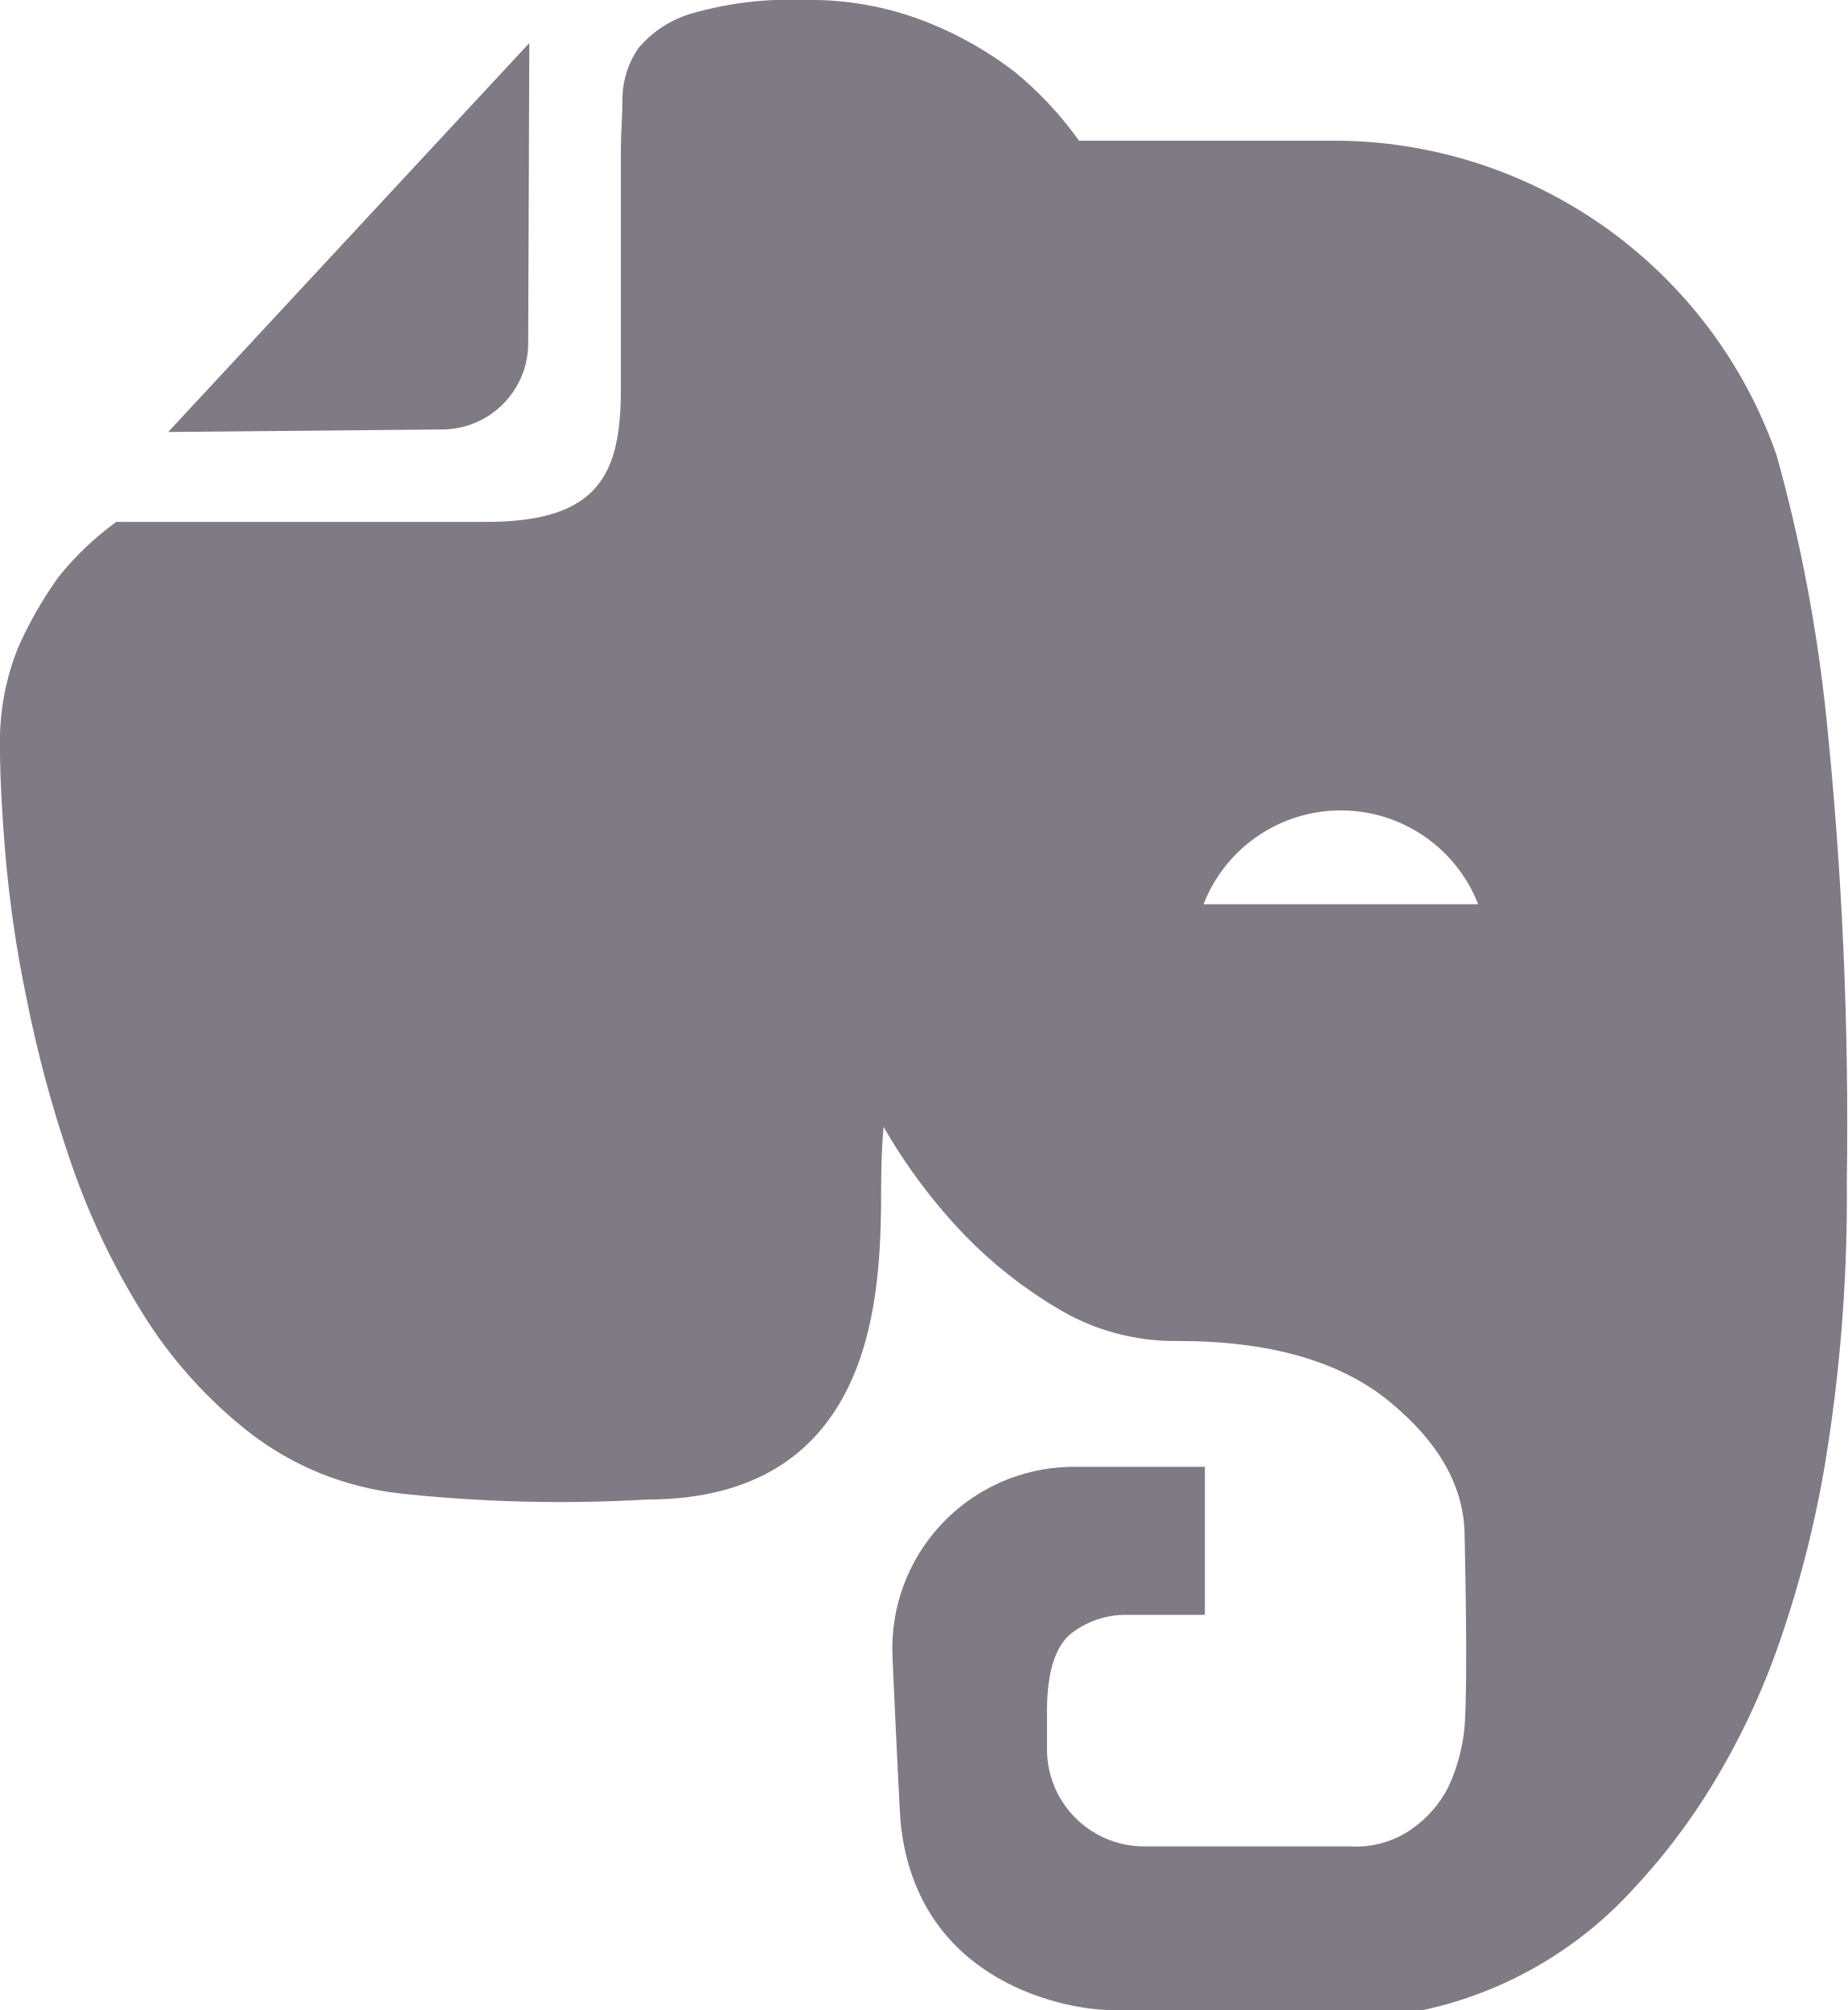
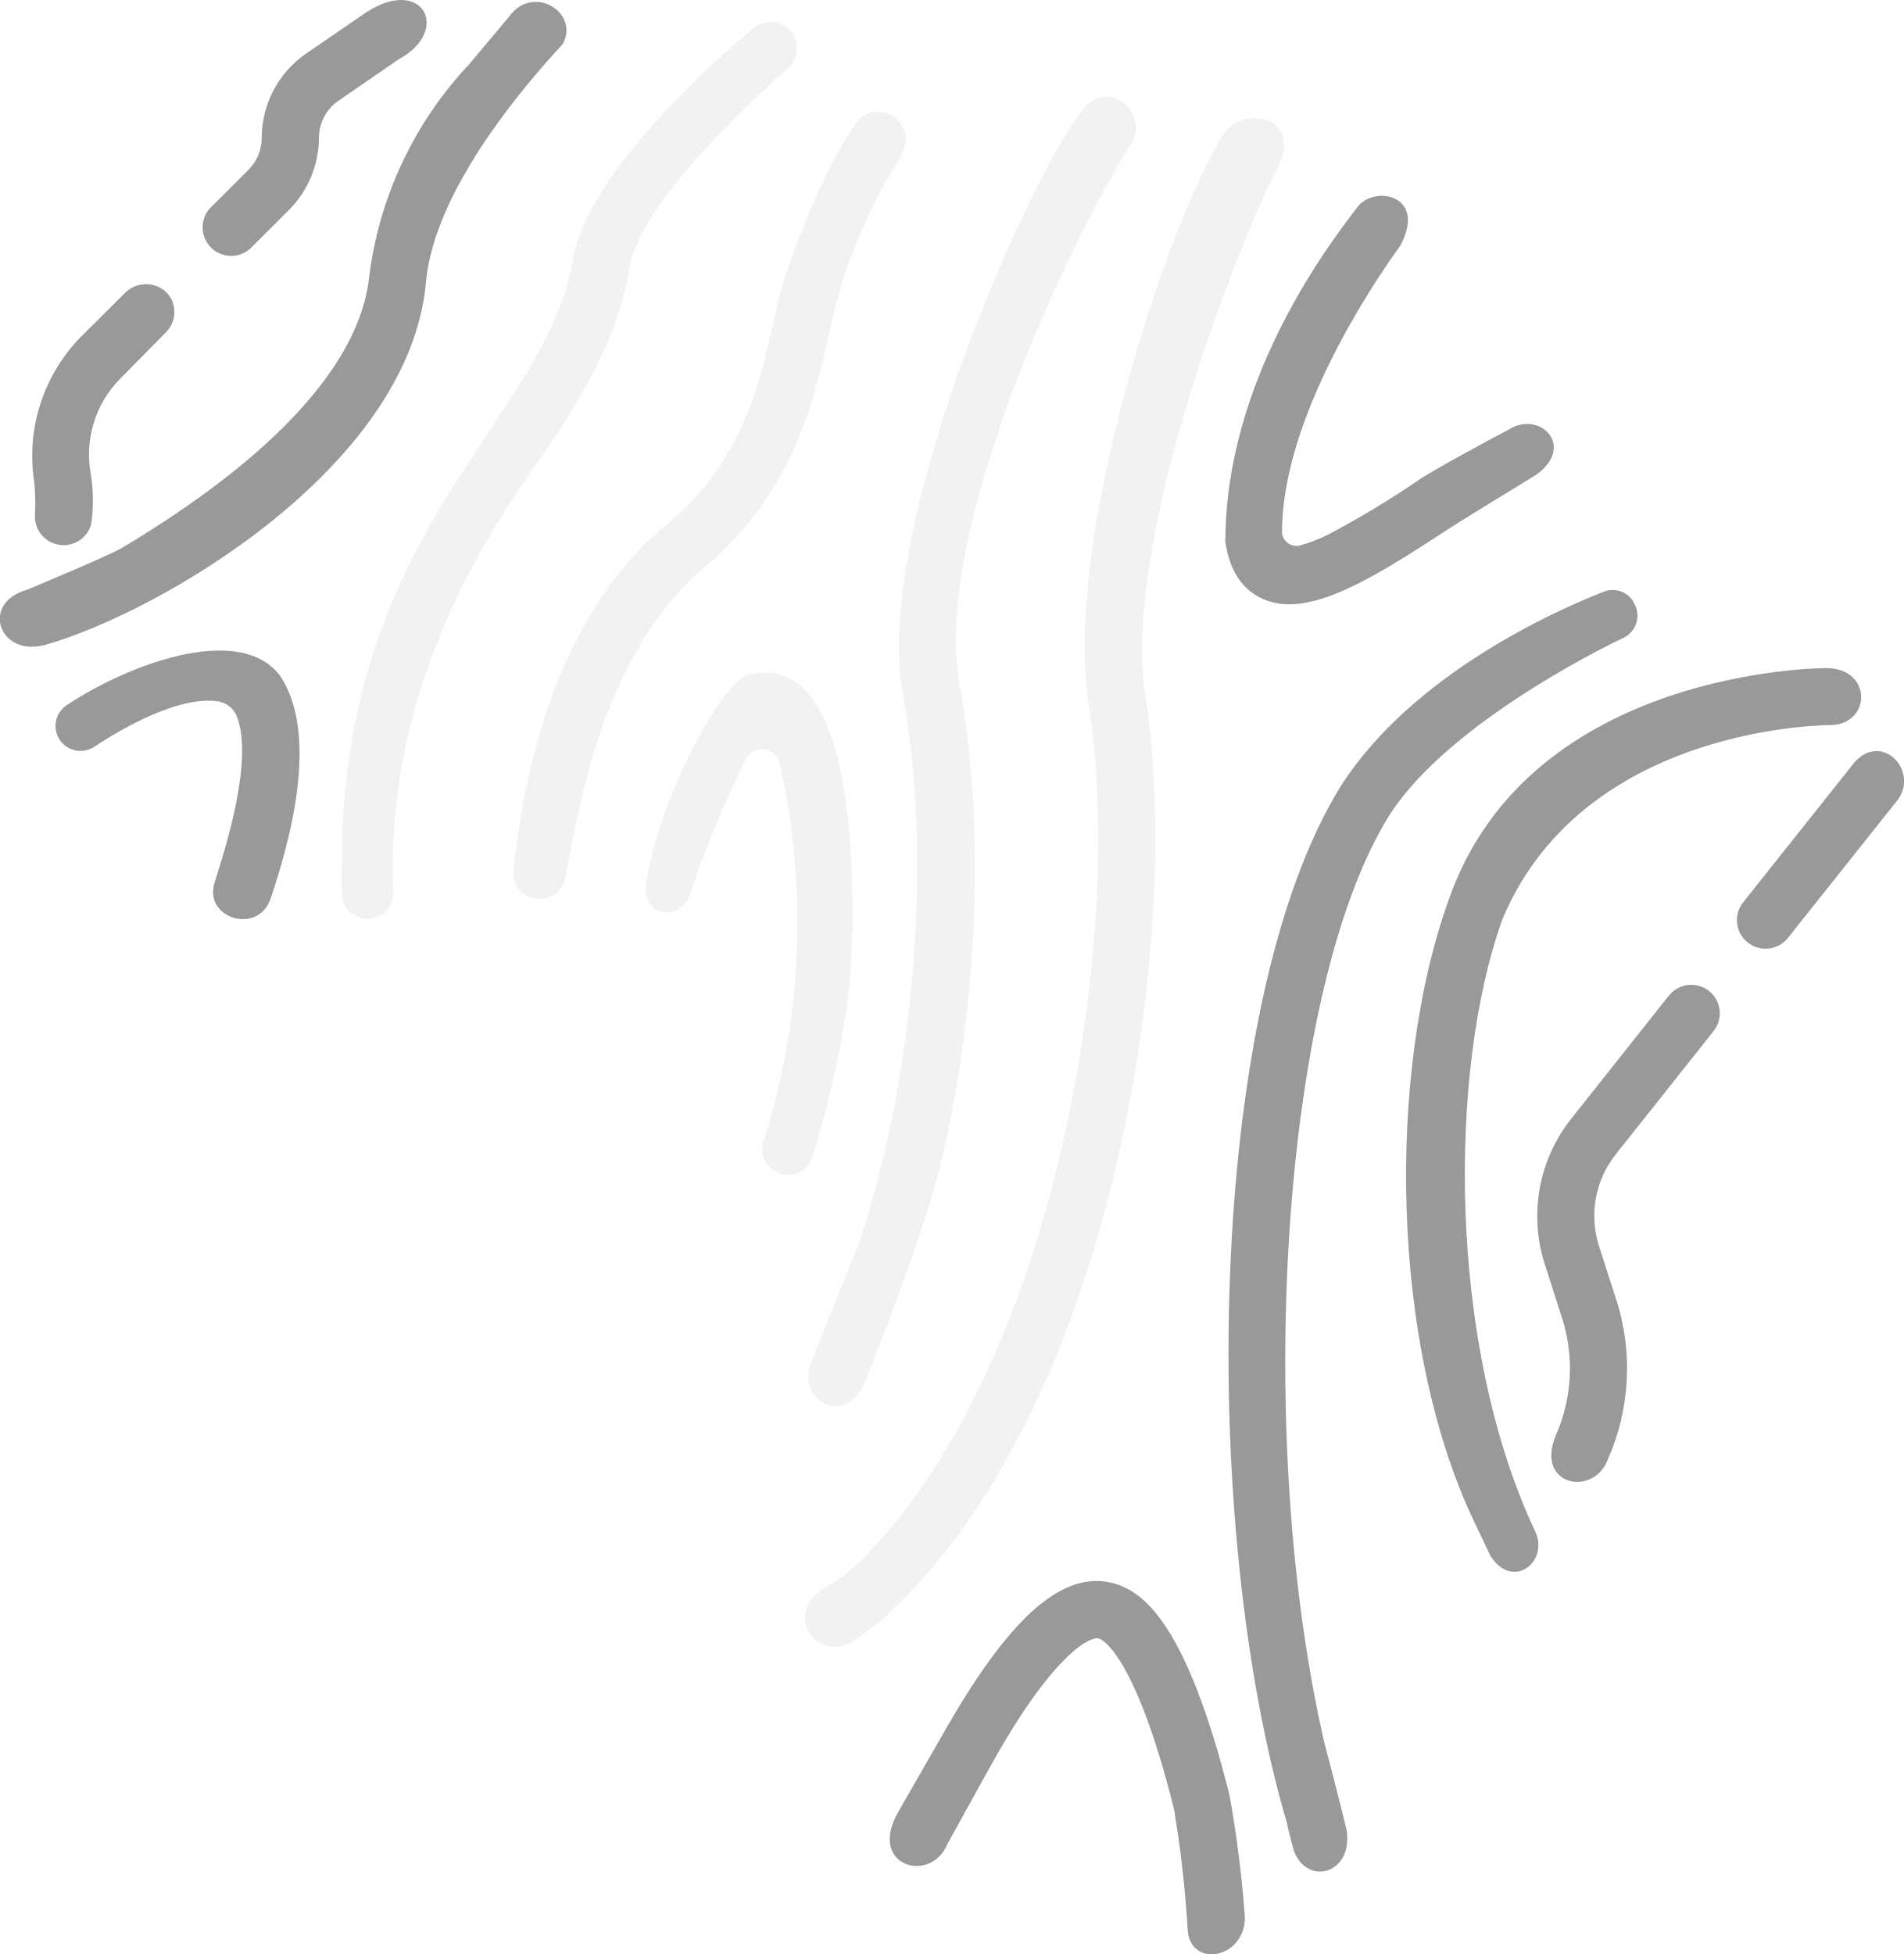
- <svg xmlns="http://www.w3.org/2000/svg" viewBox="0 0 80.73 87.85">
+ <svg xmlns="http://www.w3.org/2000/svg" viewBox="0 0 206.36 211.8">
  <defs>
-     <style>.cls-1{fill:#807a84;}</style>
+     <style>.cls-1{fill:#f2f2f2;}.cls-2{fill:#999;}</style>
  </defs>
  <g id="Layer_2" data-name="Layer 2">
-     <g id="Capa_1" data-name="Capa 1">
-       <path class="cls-1" d="M79.81,31.4a69.29,69.29,0,0,0-2.18-11.51,20.52,20.52,0,0,0-19-13.74H47.15a15.58,15.58,0,0,0-2.8-3A15.83,15.83,0,0,0,40.59,1,13.85,13.85,0,0,0,35.12,0a15.4,15.4,0,0,0-4.9.59A4.8,4.8,0,0,0,27.9,2.1a3.92,3.92,0,0,0-.7,2.13c0,.81-.07,1.57-.07,2.28V17c0,3.69-.93,5.81-5.87,5.81H5.08a13.06,13.06,0,0,0-2.54,2.43A17.3,17.3,0,0,0,.78,28.33,11,11,0,0,0,0,32.7c0,1.11.07,2.64.23,4.58a53.12,53.12,0,0,0,.93,6.36,54.47,54.47,0,0,0,1.88,7,32.2,32.2,0,0,0,3.14,6.68,20,20,0,0,0,4.73,5.3,13.11,13.11,0,0,0,6.54,2.65,65.31,65.31,0,0,0,10.81.27c9.81,0,10.17-8.66,10.24-12.75,0-1.13,0-2.33.11-3.54A24.31,24.31,0,0,0,42.17,54a19.51,19.51,0,0,0,4,3.16,9.89,9.89,0,0,0,5.31,1.45c4,0,7.09.88,9.25,2.66S64,65,64,67.17c0,0,.15,6.2,0,8.28a8,8,0,0,1-.71,2.65,5,5,0,0,1-1.53,1.79A4.24,4.24,0,0,1,59,80.7h-9a4.25,4.25,0,0,1-4.25-4.2c0-.76,0-1.43,0-1.71,0-1.67.35-2.78,1-3.35a3.86,3.86,0,0,1,2.51-.86c1.21,0,3.39,0,3.39,0V64.11s-3.43,0-5.89,0A7.94,7.94,0,0,0,39,72.44c.16,3.62.33,7,.35,7.18.71,7.2,7.53,8.23,9.14,8.23H62.2a17.39,17.39,0,0,0,9.19-5.31,27.64,27.64,0,0,0,3.38-4.44,32.22,32.22,0,0,0,3-6.36,48.15,48.15,0,0,0,2.12-8.66,71.4,71.4,0,0,0,.81-11.41A172.58,172.58,0,0,0,79.81,31.4ZM52.59,39.52a6.44,6.44,0,0,1,12,0Z" />
-       <path class="cls-1" d="M23.08,15l.05-13.12-15.78,17,12-.11A3.77,3.77,0,0,0,23.08,15Z" />
+     <g id="Layer_1-2" data-name="Layer 1">
+       <path class="cls-1" d="M58,50.47C62.76,43.68,66.91,37,68.26,28.93c1.15-6.86,12.51-17.34,17.22-21.64a2.8,2.8,0,0,0,.28-3.83l-.09-.11A2.79,2.79,0,0,0,81.75,3c-5.39,4.4-18.16,16.33-19.6,24.93C61,34.7,57.22,40.42,52.82,47.05c-6.65,10-14.93,22.52-15.71,43.21,0,.7-.06,4-.08,6.51a2.81,2.81,0,0,0,3.13,2.81h0a2.8,2.8,0,0,0,2.48-2.9C41.71,76,51.5,59.7,58,50.47Z" />
+       <path class="cls-1" d="M62.64,88.39c2-9.63,5.91-20.34,13.85-27C86.17,53.18,88.39,43,90.17,34.77a57.34,57.34,0,0,1,7.35-17.6c2.49-4.21-3-7-5-3.42-3.14,4.41-7.29,14.78-8.36,19.7-1.75,8-3.56,16.35-11.63,23.17C59.41,67.3,56.6,85.9,55.65,94.27a2.85,2.85,0,0,0,3.16,3.16h0a2.85,2.85,0,0,0,2.48-2.33C61.83,92.17,62.58,88.47,62.64,88.39Z" />
+       <path class="cls-1" d="M80.85,82.28a2,2,0,0,1,3.65.31l0,.07a78.53,78.53,0,0,1-1.62,40.69,2.8,2.8,0,1,0,5.18,2.1c1.5-4.88,4-14.32,4.27-22.58.19-4.91.43-21.42-4.54-27.47A6.15,6.15,0,0,0,81,73.17c-2.72.87-9.32,12.8-10.84,22-1.24,4.14,3.76,5.14,4.73,1.46A118.71,118.71,0,0,1,80.85,82.28Z" />
+       <path class="cls-1" d="M122.76,15.32c1.69-3.54-3.25-7.21-5.78-2.85C111.85,18.78,94.54,57,97.87,75.32c3.12,17.2,1.5,40-4.57,58.87-.38,1.09-4.83,12-5.32,13.3-1.91,4.52,4.08,7.53,6,1.78.88-2.32,6.4-16,8.26-24.29,3.86-17.15,4.5-35.65,1.77-50.76C100.93,57.46,116.38,25.25,122.76,15.32Z" />
+       <path class="cls-1" d="M132.4,14.94c-5.7,8.94-17.22,43.43-14.38,61.51,2.22,14.12.74,33.94-3.86,51.72s-11.87,32-20.89,41.06a22.33,22.33,0,0,1-4.07,3c-4.14,2.54-1,8,3.21,5.74l2.84-2.09.18-.15c13.65-12.23,20.95-31.43,24.73-46,4.79-18.55,6.32-39.33,4-54.23-2.58-16.49,9.57-48.18,14.65-58C140.83,12.25,134.09,11.42,132.4,14.94Z" />
+       <path class="cls-2" d="M39.73,1.31l-6.55,4.5a11.09,11.09,0,0,0-4.81,9.13,4.92,4.92,0,0,1-1.43,3.46L22.7,22.63A3.1,3.1,0,0,0,27.07,27l4.24-4.23a11.15,11.15,0,0,0,3.26-7.85,4.88,4.88,0,0,1,2.12-4l6.55-4.51C48.9,3.35,45.9-2.65,39.73,1.31Z" />
+       <path class="cls-2" d="M17.92,31.57a3.22,3.22,0,0,0-4.42.23L9.13,36.15a18.44,18.44,0,0,0-5.42,16.1,22,22,0,0,1,.08,3.54,3.11,3.11,0,0,0,6.09,1.06h0a18,18,0,0,0-.05-5.53A11.65,11.65,0,0,1,13,41.08L18,36A3.08,3.08,0,0,0,17.92,31.57Z" />
+       <path class="cls-2" d="M46.15,30.84C46.73,23.31,52.46,14.06,61,4.76c1.86-3.41-3.22-6.53-5.78-3h0L50.82,7A41,41,0,0,0,40,30.14c-1.05,9.29-10.31,19.4-26.75,29.23-1.19.71-7.47,3.37-10.38,4.58-5,1.4-3,7.4,2.14,5.92C17.38,66.32,44.16,50.73,46.15,30.84Z" />
+       <path class="cls-2" d="M29.3,97.49c1.85-5.47,5.53-17.7,1-24.32-4.59-5.84-17-.82-23.09,3.28a2.7,2.7,0,0,0-.45,4.1h0a2.7,2.7,0,0,0,3.44.41C13.47,78.79,19.3,75.51,23.5,76a2.67,2.67,0,0,1,2.18,1.67c1.81,4.72-1.2,14.14-2.42,18S27.9,101.35,29.3,97.49Z" />
+       <path class="cls-2" d="M133.28,194.63c-4.7-18.78-9.4-22.11-12.53-23-5.36-1.49-11,3.33-17.88,15.17l-5.45,9.5c-3.52,6,3.48,8,5.29,3.54,2-3.61,4.58-8.3,5.52-9.94,6.25-10.83,10-12.55,10.86-12.3.15,0,3.85,1.26,8.16,18.48a123,123,0,0,1,1.48,13c.17,4.3,6.17,3.3,6.21-1.21A128.48,128.48,0,0,0,133.28,194.63Z" />
+       <path class="cls-2" d="M201,82.64l-.06.08-12,15.09a3.1,3.1,0,0,0,4.86,3.85l12-15.09C207.9,83.35,203.9,79.35,201,82.64Z" />
+       <path class="cls-2" d="M197.87,72.42s-32-.07-40.8,25c-6.81,18.79-6.4,48.54,2.8,67.69l1.69,3.55c2.34,3.71,6.34.71,4.87-2.61-9.52-20.13-9.5-50-3.57-66.43l.07-.18c9-21.07,35.66-20.85,35.66-20.85C202.9,78.35,202.9,72.35,197.87,72.42Z" />
+       <path class="cls-2" d="M154,51.88a102.37,102.37,0,0,1-9.92,6,16.4,16.4,0,0,1-3.12,1.23,1.58,1.58,0,0,1-2-1.31v0c-.07-12.52,10.13-27.46,12.8-31.14,3-5.55-2.77-6.6-4.58-4.27-4.07,5.24-14.26,19.33-14.36,36.08a1.46,1.46,0,0,0,0,.29c.54,3.8,2.45,5.43,4,6.13a6.86,6.86,0,0,0,2.92.61c4.73,0,10.78-3.94,17.6-8.38,1.29-.84,6.58-4.07,9.11-5.62,4.44-3.1.44-7.1-2.93-4.93C160.93,47.93,155.3,51,154,51.88Z" />
+       <path class="cls-2" d="M145.38,85.13c-14.79,23.71-15.43,80.38-5.82,112.69a.74.74,0,0,1,0,.14c.13.58.4,1.62.7,2.71,1.53,3.88,6.56,2.34,5.67-2.45-.92-3.82-2.36-9.23-2.36-9.23-7.61-32.89-4.87-81.52,7-100.58C155.88,80,169.34,72.31,176,69.12a2.67,2.67,0,0,0,1-3.93l0-.06a2.66,2.66,0,0,0-3.16-1C168.33,66.3,153.11,73.13,145.38,85.13Z" />
+       <path class="cls-2" d="M185.25,107.42a3.11,3.11,0,0,0-4.36.5L170.3,121.27A17,17,0,0,0,167.43,137l1.85,5.75a18,18,0,0,1-.69,12.95c-2.15,5.4,4.19,6.57,5.69,2.48a24.35,24.35,0,0,0,.9-17.33l-1.85-5.75a10.74,10.74,0,0,1,1.82-10l10.6-13.35A3.1,3.1,0,0,0,185.25,107.42Z" />
    </g>
  </g>
</svg>
